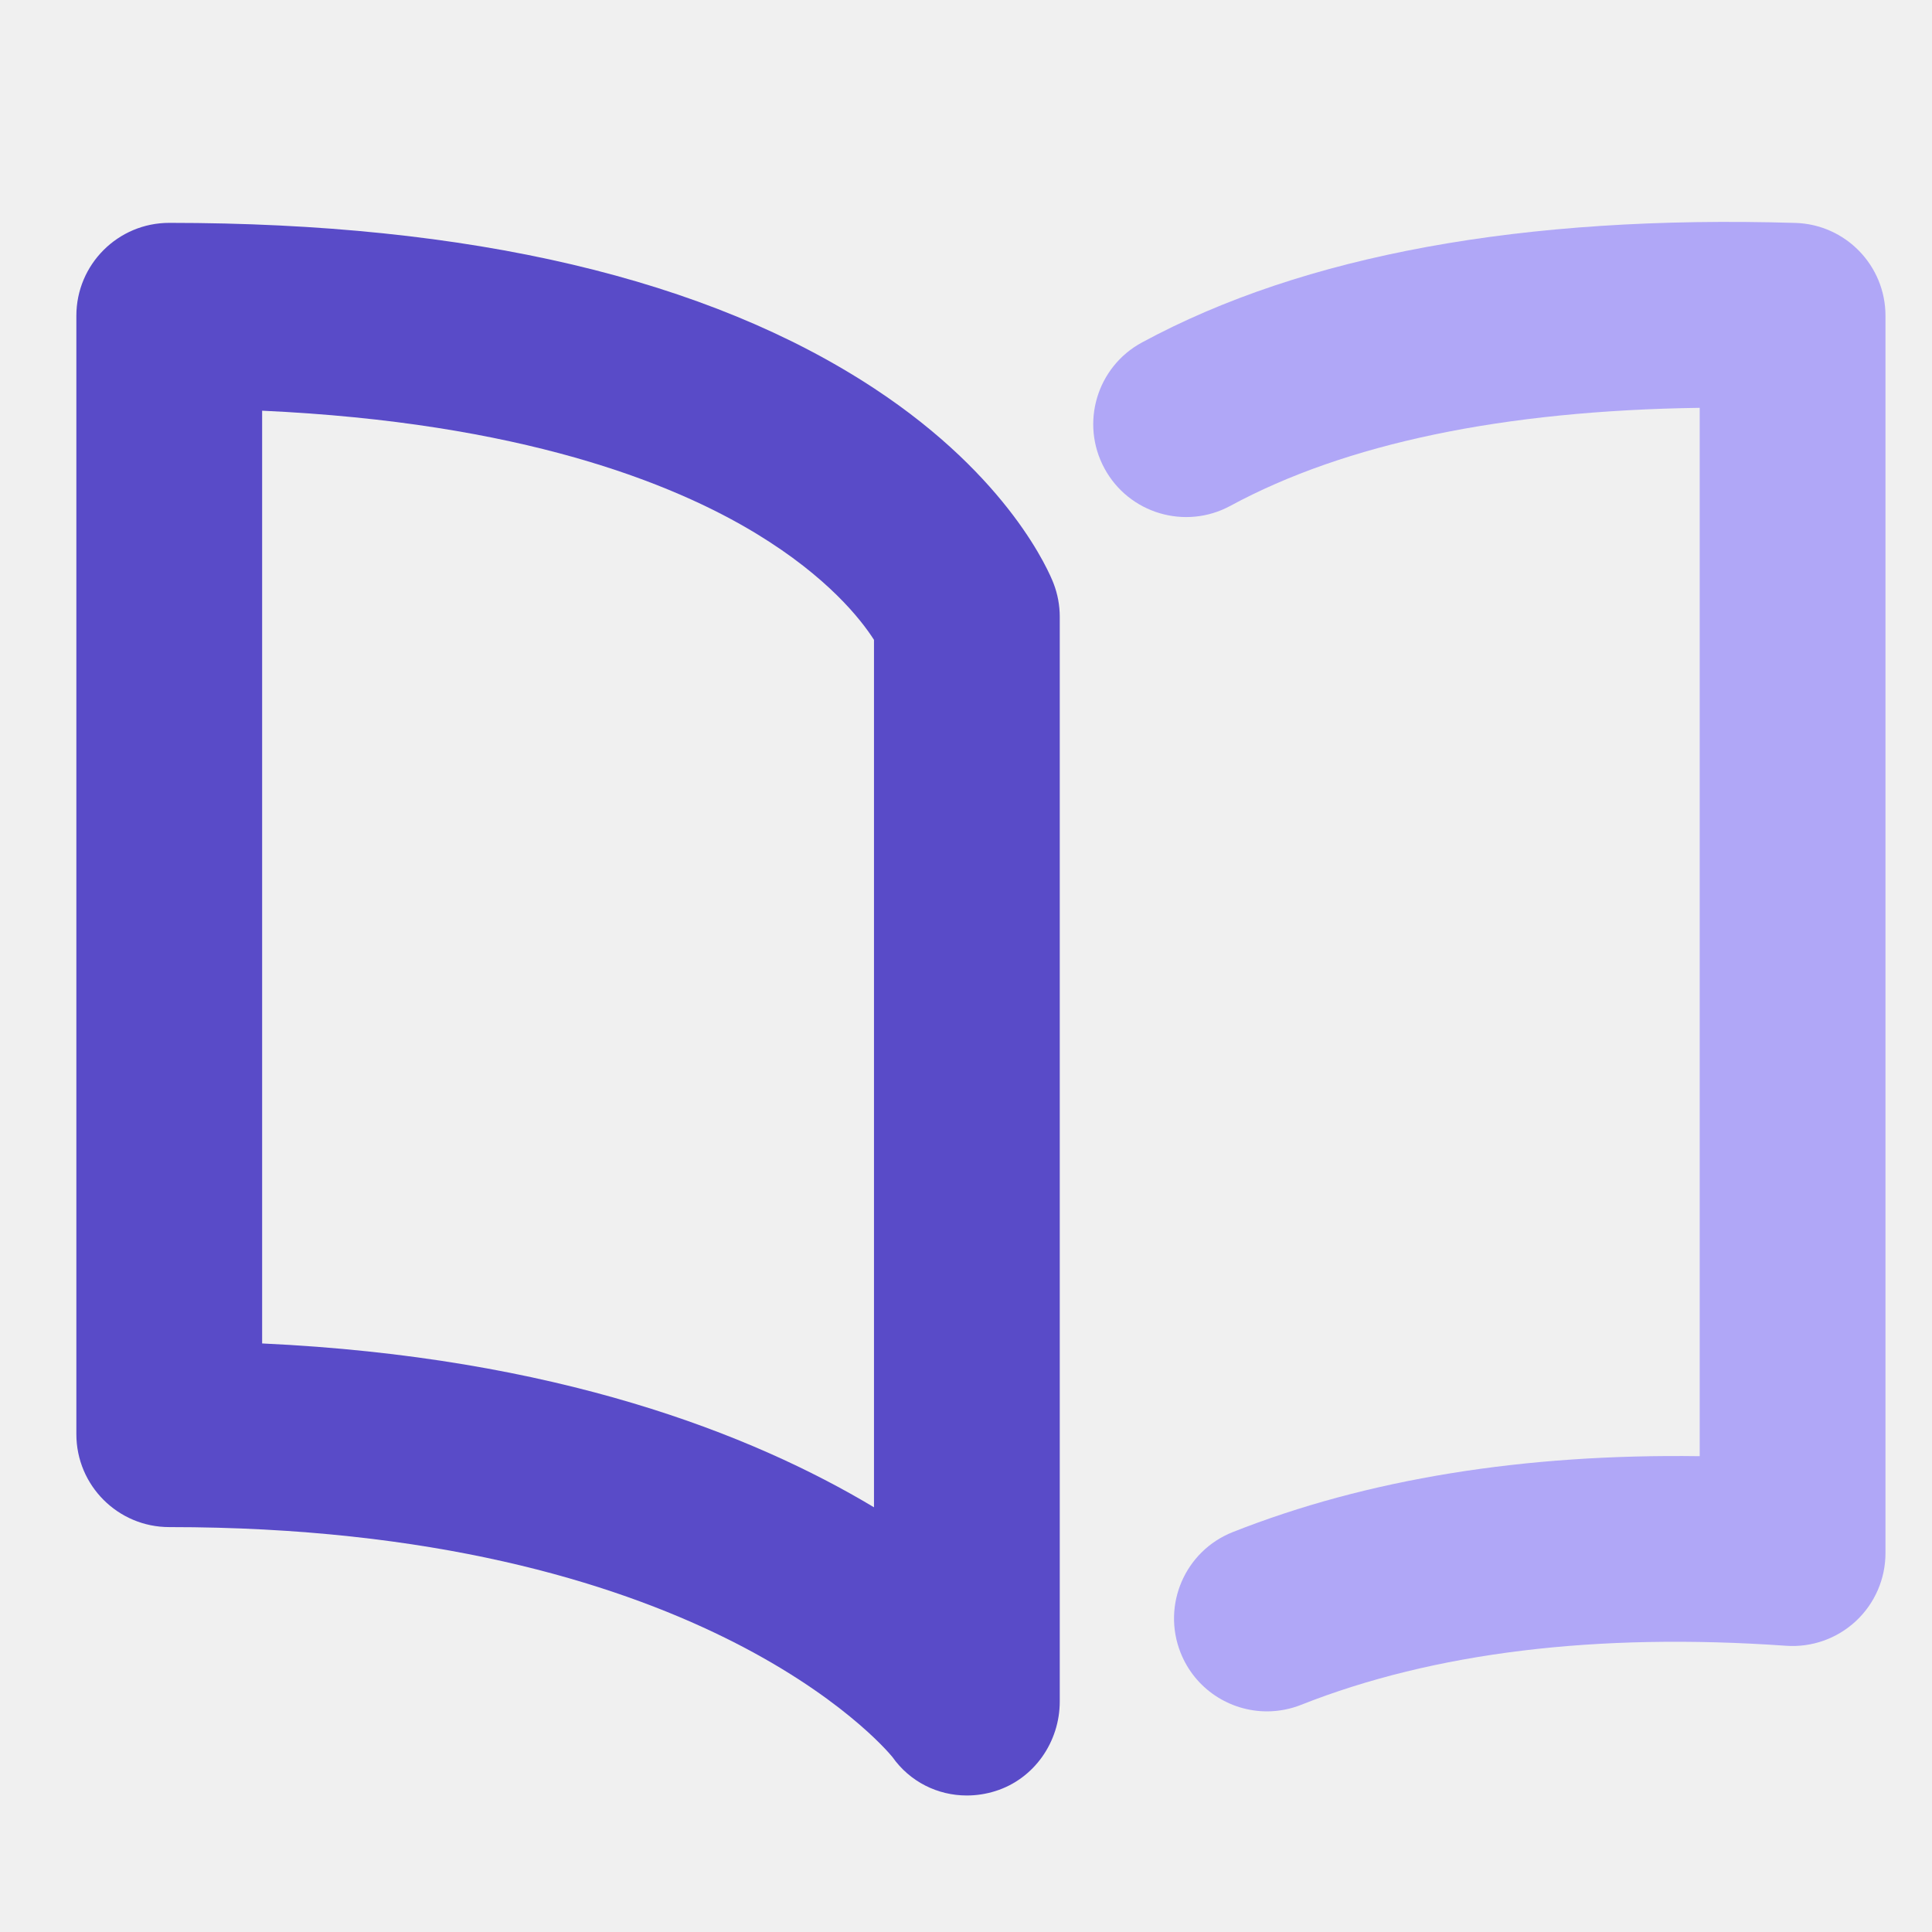
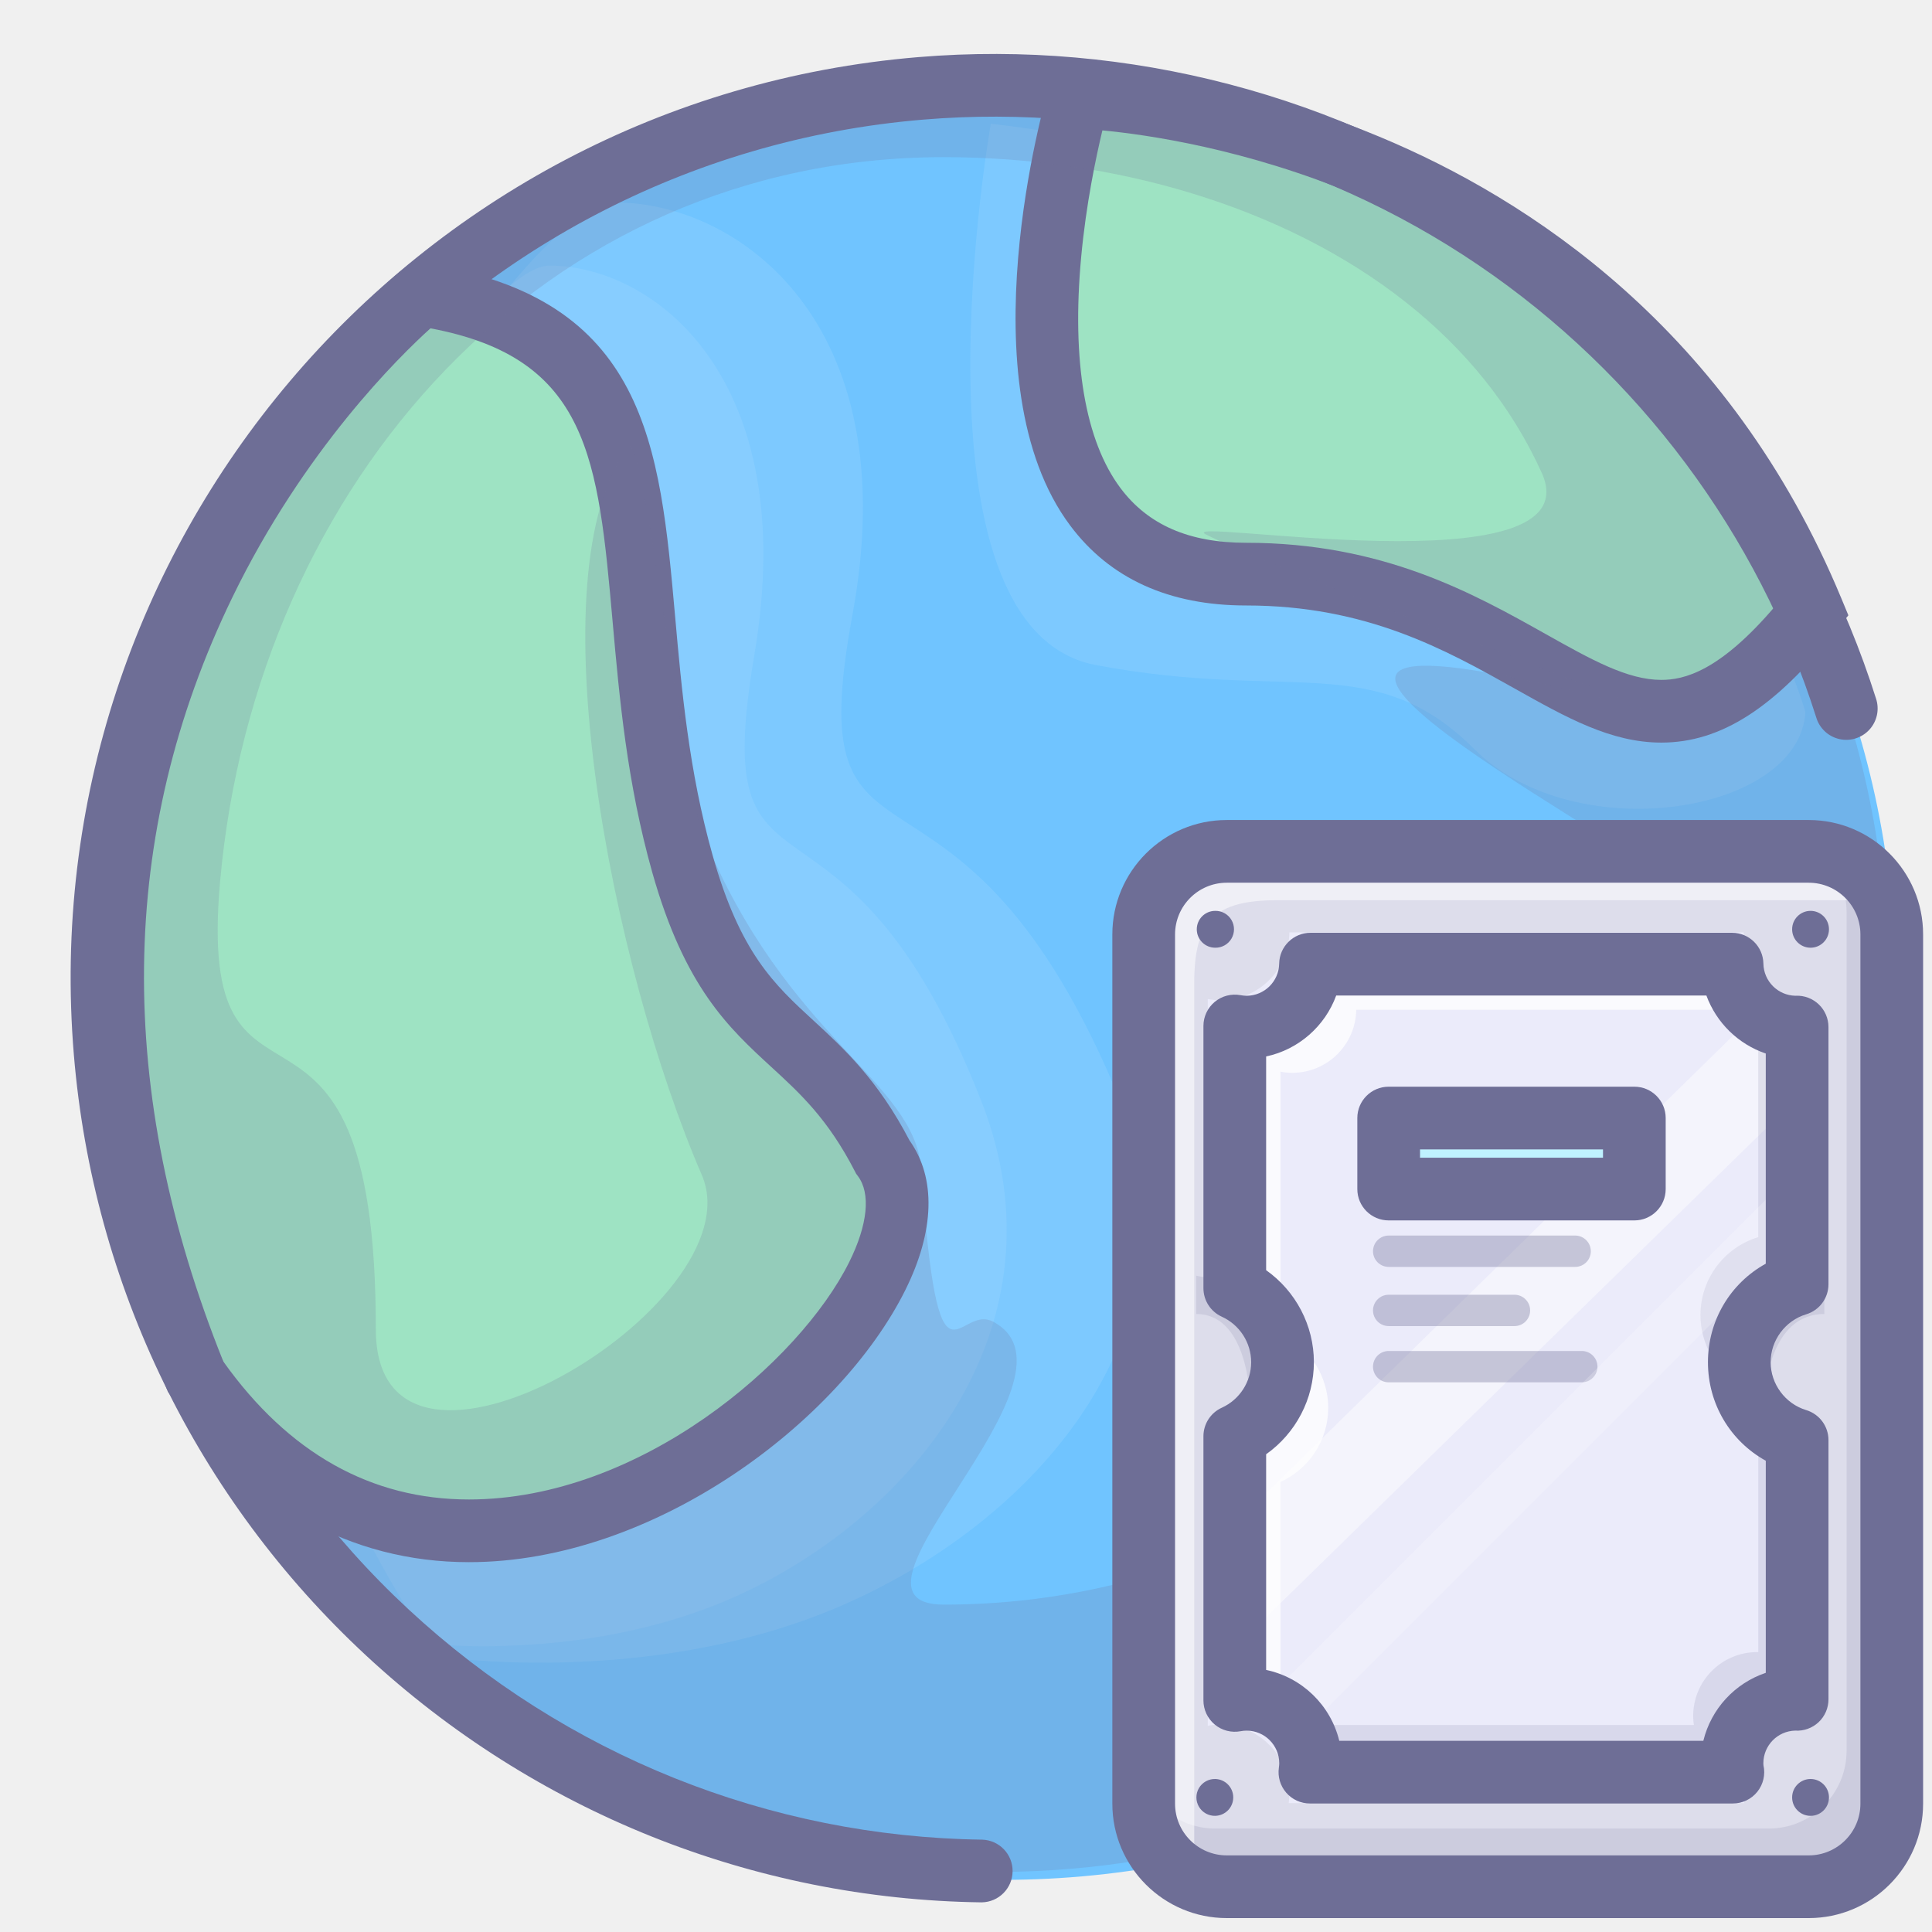
- <svg xmlns="http://www.w3.org/2000/svg" t="1641237155437" class="icon" viewBox="0 0 1024 1024" version="1.1" p-id="1356" width="200" height="200">
+ <svg xmlns="http://www.w3.org/2000/svg" t="1644302447620" class="icon" viewBox="0 0 1024 1024" version="1.1" p-id="1713" width="200" height="200">
  <defs>
    <style type="text/css" />
  </defs>
-   <path d="M671.516 907.059c-19.61 0.004-38.144-11.792-45.796-31.134-10-25.281 2.387-53.886 27.672-63.89 71.026-28.093 154.116-41.547 247.485-40.227V216.159c-104.129 1.453-187.652 18.877-248.773 51.956-23.899 12.934-53.784 4.049-66.725-19.862-12.942-23.914-4.045-53.788 19.866-66.729 85.665-46.36 202.153-67.675 346.34-63.374 26.604 0.796 47.758 22.591 47.758 49.211V823.178a49.231 49.231 0 0 1-52.681 49.113c-100.265-7.054-186.726 3.486-257.052 31.307a49.176 49.176 0 0 1-18.093 3.462z" fill="#B0A7F7" p-id="1357" />
-   <path d="M512.441 951.647c-15.443 0-30.161-7.227-39.456-20.413-4.923-6.01-103.889-121.844-383.279-121.844-27.187 0-49.231-22.044-49.231-49.231V167.353c0-27.191 22.044-49.231 49.231-49.231 159.547 0 285.338 29.574 373.874 87.899 71.641 47.195 92.644 97.56 94.807 103.144 2.186 5.664 3.308 11.678 3.308 17.747v574.893c0 21.52-13.6 41.074-34.135 47.506a50.464 50.464 0 0 1-15.12 2.336z m-373.504-239.592c155.853 7.223 259.69 48.112 324.297 86.843V339.133c-6.92-10.823-24.493-33.229-62.137-56.155-44.623-27.179-125.219-59.041-262.16-65.3v494.375z" fill="#594BC8" p-id="1358" />
+   <path d="M531.424 523.116m-473.244 0a473.244 473.244 0 1 0 946.488 0 473.244 473.244 0 1 0-946.488 0Z" fill="#70C4FF" p-id="1714" />
+   <path d="M525.155 65.57s-47.351 267.421 55.717 286.924c103.067 19.499 147.643-8.358 200.564 44.572s171.852 34.598 175.499-19.503c0 0.004-72.432-270.208-431.779-311.993zM232.225 877.994s109.31 16.628 209.707-25.252c106.332-44.36 202.657-150.692 148.507-277.187-85.155-198.911-167.511-93.667-138.608-249.817 28.895-156.15-61.889-218.384-125.216-218.384s-339.67 412.892-94.39 770.64z" fill="#A3D9FF" opacity=".26" p-id="1715" />
+   <path d="M209.27 869.437s94.838 15.718 181.946-23.881c92.259-41.938 175.831-142.504 128.851-262.088C446.173 395.391 374.725 494.911 399.798 347.268c25.069-147.643-53.71-206.487-108.642-206.487-54.944 0-294.708 390.398-81.886 728.656z" fill="#A3D9FF" opacity=".26" p-id="1716" />
+   <path d="M223.194 156.32c150.301 23.063 96.147 151.452 138.529 301.566 27.499 97.389 69.013 83.162 106.199 155.382 56.797 75.103-217.283 325.929-364.237 116.397-145.653-359.663 119.508-573.345 119.508-573.345z" fill="#9EE3C3" p-id="1717" />
+   <path d="M248.529 827.981c-62.924 0-117.714-30.702-158.447-88.778l-1.088-1.549-0.71-1.753c-77.541-191.471-39.749-342.279 5.608-435.078 49.141-100.546 116.052-155.166 118.877-157.442l5.703-4.594 7.24 1.113C342.79 157.862 349.76 236.163 357.835 326.831c3.423 38.432 7.298 81.994 19.877 126.537 14.647 51.882 32.691 68.461 53.581 87.664 15.93 14.638 33.962 31.213 50.79 63.455 14.123 19.852 13.347 47.932-2.251 79.286-34.502 69.354-132.747 144.208-231.303 144.208z m-130.159-106.328c34.565 48.505 78.347 73.101 130.155 73.101 90.68 0 175.32-73.047 201.552-125.777 9.87-19.835 11.54-36.488 4.586-45.681l-0.864-1.142-0.656-1.275c-14.294-27.761-28.891-41.174-44.343-55.372-22.552-20.724-45.868-42.154-63.077-103.1-13.417-47.533-17.442-92.74-20.994-132.622-7.718-86.684-12.466-139.971-96.579-155.764-16.512 14.913-67.073 64.427-105.036 142.683-60.768 125.286-62.367 261.514-4.744 404.949z" fill="#6E6E96" p-id="1718" />
+   <path d="M571.671 51.596s-74.143 252.708 88.782 252.708c165.55 0 196.584 149.869 300.125 19.162-110.407-265.963-388.907-271.87-388.907-271.87z" fill="#9EE3C3" p-id="1719" />
+   <path d="M880.532 393.592h-0.017c-26.664-0.004-50.229-13.23-77.512-28.542-36.862-20.687-78.642-44.131-142.546-44.131-40.812 0-72.162-14.231-93.181-42.304-56.489-75.439-13.409-225.35-11.544-231.697l3.577-12.204 12.719 0.27c2.97 0.062 73.74 1.952 159.083 37.473 79.008 32.882 185.614 102.016 244.82 244.641l3.747 9.026-6.069 7.66c-32.77 41.361-61.478 59.808-93.077 59.808zM584.291 69.117c-3.431 14.298-8.644 39.101-11.236 67.015-5.122 55.177 2.085 97.567 20.844 122.595 14.605 19.486 36.376 28.961 66.554 28.961 72.598 0 120.397 26.826 158.809 48.381 24.18 13.571 43.276 24.284 61.258 24.288h0.008c11.918 0 30.905-4.295 60.818-39.62-44.405-100.974-119.002-173.991-221.857-217.126-59.148-24.799-111.716-32.28-135.198-34.494z" fill="#6E6E96" p-id="1720" />
+   <path d="M527.245 45.693C265.88 45.693 58.18 257.572 58.18 518.937s207.7 473.244 469.065 473.244c261.361 0 473.244-211.879 473.244-473.244S788.606 45.693 527.245 45.693z m341.847 527.016c-16.703 58.329-117.519 40.31-157.571 83.685-32.588 35.296-1.059 135.098-44.8 156.204-50.346 24.284-106.801 37.888-166.444 37.888-66.047 0 80.54-120.493 26.274-149.882-19.303-10.472-29.215 47.164-38.303-80.835-3.344-47.002-70.97-68.801-115.251-176.413-11.124-27.03-31.906-217.346-40.056-206.483-50.138 66.862-8.358 276.385 39.005 385.812 29.929 69.159-172.749 189.381-172.749 81.915 0-212.835-96.064-87.486-82.514-237.717 19.033-210.99 171.744-383.59 383.598-383.59 89.376 0 180.255 25.704 245.148 77.134 30.689 24.309 55.563 54.383 71.726 90.194 28.363 62.857-198.391 22.46-177.775 32.774 42.046 21.044 256.471 99.254 233.787 93.085-295.888-80.407-11.307 68.374 10.705 90.402 36.708 36.717-5.151 72.216-14.78 105.825z" fill="#6E6E96" opacity=".2" p-id="1721" />
+   <path d="M520.341 1008.286h-0.228c-121.091-1.645-236.873-48.086-326.029-130.782-89.741-83.245-144.768-196.323-154.933-318.394-22.423-269.174 178.324-506.405 447.502-528.832 111.329-9.276 223.431 20.126 315.665 82.767 90.884 61.727 159.074 153.08 192.015 257.227a16.616 16.616 0 1 1-31.682 10.019c-30.702-97.061-94.269-182.208-179.005-239.756-85.961-58.388-190.453-85.791-294.235-77.142C238.497 84.296 51.363 305.434 72.27 556.347c9.475 113.797 60.764 219.198 144.415 296.789 83.112 77.093 191.031 120.389 303.876 121.918a16.62 16.62 0 0 1-0.22 33.231z" fill="#6E6E96" p-id="1722" />
+   <path d="M1002.67 495.256c0-24.209-19.814-44.015-44.023-44.015h-308.45c-24.205 0-44.015 19.806-44.015 44.015v460.749c0 24.205 19.81 44.007 44.015 44.007h308.45c24.209 0 44.023-19.802 44.023-44.007V495.256z" fill="#DDDDEB" p-id="1723" />
+   <path d="M949.35 439.547H640.909c-24.209 0-44.019 19.81-44.019 44.019V944.311c0 24.209 19.806 44.011 44.019 44.011h308.449c24.205 0 44.015-19.806 44.015-44.011V483.558c0-24.209-19.806-44.011-44.023-44.011z m29.377 488.443c0 22.643-18.531 41.178-41.174 41.178h-293.537c-22.643 0-41.17-18.531-41.17-41.178V483.483c0-22.639 18.526-41.17 41.17-41.17h293.537c22.643 0 41.174 18.526 41.174 41.17v444.507z" fill="#6E6E96" opacity=".15" p-id="1724" />
+   <path d="M632.962 981.879V521.143c0-33.227 10.792-44.019 44.015-44.019h308.445c5.998 0 11.714 1.221 16.94 3.415-6.663-15.856-22.385-27.079-40.605-27.079l-308.458 2.409c-11.336 0-44.007 17.392-44.007 41.602v460.741c0 18.219 11.211 33.933 27.084 40.592a43.417 43.417 0 0 1-3.415-16.923z" fill="#FFFFFF" opacity=".54" p-id="1725" />
+   <path d="M928.302 721.536c0-20.994 13.92-38.715 33.024-44.493v-146.933c-0.224 0-0.432 0.033-0.648 0.033a36.517 36.517 0 0 1-36.513-35.981h-240.761c-0.299 19.918-16.524 35.981-36.517 35.981-2.31 0-4.565-0.249-6.758-0.652v149.749c16.072 7.328 27.279 23.49 27.279 42.312 0 18.813-11.207 34.98-27.279 42.299v150.87a36.621 36.621 0 0 1 6.758-0.648 36.538 36.538 0 0 1 36.542 36.542c0 1.724-0.162 3.41-0.395 5.076h241.488a37.809 37.809 0 0 1-0.39-5.076 36.542 36.542 0 0 1 36.538-36.542c0.22 0 0.436 0.037 0.656 0.042v-148.067c-19.112-5.795-33.024-23.524-33.024-44.513z" fill="#EBEBFA" p-id="1726" />
+   <path d="M958.646 1016.627h-308.45c-33.431 0-60.631-27.196-60.631-60.622V495.256c0-33.431 27.2-60.631 60.631-60.631h308.45c33.435 0 60.639 27.2 60.639 60.631v460.749c0 33.427-27.204 60.622-60.639 60.622zM650.201 467.856a27.433 27.433 0 0 0-27.399 27.399v460.749a27.424 27.424 0 0 0 27.399 27.391h308.449c15.112 0 27.408-12.287 27.408-27.391V495.256a27.437 27.437 0 0 0-27.408-27.399h-308.449z" fill="#6E6E96" p-id="1727" />
+   <path d="M644.082 482.781a9.762 9.762 0 1 0 0 19.528 9.766 9.766 0 1 0 0-19.528z m315.549 0a9.762 9.762 0 1 0 0 19.528 9.762 9.762 0 1 0 0-19.528zM644.082 942.903a9.766 9.766 0 1 0 0 19.528 9.766 9.766 0 0 0 0-19.528z m315.549 0a9.766 9.766 0 1 0 0 19.532 9.766 9.766 0 0 0 0-19.532z" fill="#6E6E96" p-id="1728" />
+   <path d="M934.923 747.07s-0.644-50.611 32.039-50.611v-20.292c-0.004 0.008-64.07 7.697-32.039 70.903zM662.837 747.07s0.586-50.611-28.787-50.611v-20.292c0 0.008 57.561 7.697 28.787 70.903z" fill="#6E6E96" opacity=".15" p-id="1729" />
+   <path d="M654.459 873.383l281.977-275.708v-66.268l-281.2 275.534z" fill="#FFFFFF" opacity=".44" p-id="1730" />
+   <path d="M957.292 549.784a33.697 33.697 0 0 1-12.591-2.438 33.996 33.996 0 0 0 13.193 15.922v-13.513c-0.195 0.004-0.399 0.029-0.602 0.029z m0.606 226.027v-7.136a43.84 43.84 0 0 1-7.095-2.887 42.661 42.661 0 0 0 7.095 10.023z m-277.457-67.962a42.81 42.81 0 0 1 4.711 19.536c0 17.459-10.389 32.463-25.306 39.25v140.004a34.311 34.311 0 0 1 6.277-0.606c4.436 0 8.661 0.881 12.549 2.43v-123.01c14.917-6.788 25.306-21.787 25.306-39.242 0-16.753-9.583-31.229-23.536-38.361z m19.561-191.45a33.884 33.884 0 0 1-33.879 33.385 33.987 33.987 0 0 1-6.277-0.602v138.957a43.363 43.363 0 0 1 18.826 16.57V568.007c2.031 0.382 4.129 0.606 6.277 0.606 18.551 0 33.601-14.9 33.879-33.389h210.633a33.838 33.838 0 0 1-6.056-18.826h-223.402z m-2.422 410.923c1.562 3.896 2.451 8.158 2.451 12.628 0 1.599-0.154 3.169-0.37 4.706h16.084a34.012 34.012 0 0 0-18.165-17.334z" fill="#FFFFFF" opacity=".75" p-id="1731" />
+   <path d="M916.035 515.734a33.771 33.771 0 0 1-3.689-14.817h-11.166a33.938 33.938 0 0 0 14.854 14.817z m-267.259 153.23v3.697c1.479 0.673 2.904 1.458 4.299 2.285-1.271-2.114-2.7-4.121-4.299-5.982z m283.144 206.728c-0.199-0.017-0.403-0.046-0.594-0.046a33.908 33.908 0 0 0-33.917 33.913c0 1.608 0.154 3.169 0.37 4.711h-210.384c1.009 3.219 1.566 6.646 1.566 10.19 0 1.603-0.158 3.174-0.366 4.711h224.083a34.482 34.482 0 0 1-0.361-4.711 33.908 33.908 0 0 1 33.908-33.904c0.208 0 0.411 0.025 0.606 0.033v-137.395a42.91 42.91 0 0 1-14.904-7.988v130.487h-0.008z m-283.144 1.109v14.356a33.954 33.954 0 0 1 6.277-0.606c5.512 0 10.713 1.354 15.32 3.689a33.987 33.987 0 0 0-21.596-17.438z m297.45-342.499a33.668 33.668 0 0 1-14.306-3.203v124.609c-17.721 5.359-30.635 21.816-30.635 41.29 0 15.743 8.441 29.505 21.048 37.028a42.744 42.744 0 0 1-6.152-22.124c0-19.478 12.915-35.931 30.648-41.29v-136.34c-0.204 0.004-0.403 0.029-0.602 0.029z" fill="#6E6E96" opacity=".15" p-id="1732" />
+   <path d="M736.029 592.582h130.209v37.643h-130.209z" fill="#BFF2FF" p-id="1733" />
+   <path d="M866.234 646.845h-130.209a16.616 16.616 0 0 1-16.616-16.616v-37.643a16.616 16.616 0 0 1 16.616-16.616h130.209a16.616 16.616 0 0 1 16.616 16.616v37.643a16.616 16.616 0 0 1-16.616 16.616z m-113.589-33.231h96.977v-4.411h-96.977v4.411z" fill="#6E6E96" p-id="1734" />
+   <path d="M834.864 671.486h-98.834a8.308 8.308 0 0 1 0-16.616h98.834a8.308 8.308 0 0 1 0 16.616zM802.7 702.86h-66.67a8.308 8.308 0 0 1 0-16.616h66.67a8.308 8.308 0 0 1 0 16.616zM838.382 732.665h-102.357a8.308 8.308 0 0 1 0-16.616h102.357a8.308 8.308 0 0 1 0 16.616z" fill="#6E6E96" opacity=".35" p-id="1735" />
+   <path d="M673.081 898.676l279.434-279.426v36.862l-266.495 266.491z" fill="#FFFFFF" opacity=".2" p-id="1736" />
+   <path d="M918.449 955.888h-224.171a16.616 16.616 0 0 1-16.458-18.917c0.137-0.984 0.208-1.778 0.208-2.413a17.314 17.314 0 0 0-17.297-17.293c-0.997 0-2.064 0.104-3.178 0.316a16.628 16.628 0 0 1-13.695-3.527 16.632 16.632 0 0 1-6.015-12.798V761.248a16.616 16.616 0 0 1 9.733-15.124 26.585 26.585 0 0 0 15.577-24.126 26.602 26.602 0 0 0-15.581-24.126 16.624 16.624 0 0 1-9.728-15.124V543.79c0-4.935 2.193-9.616 5.99-12.777a16.641 16.641 0 0 1 13.658-3.556c1.159 0.216 2.251 0.324 3.236 0.324a17.338 17.338 0 0 0 17.264-17.014 16.616 16.616 0 0 1 16.616-16.371h223.415a16.616 16.616 0 0 1 16.616 16.366 17.343 17.343 0 0 0 16.936 17.014l0.295-0.017a16.607 16.607 0 0 1 17.255 16.603v136.344a16.616 16.616 0 0 1-11.81 15.905c-11.091 3.352-18.838 13.783-18.838 25.372 0 11.594 7.751 22.041 18.855 25.401a16.616 16.616 0 0 1 11.801 15.901v137.395a16.607 16.607 0 0 1-17.716 16.578 17.314 17.314 0 0 0-16.798 17.284c0 0.332 0.017 0.698 0.054 1.105a16.612 16.612 0 0 1-16.221 20.238z m-208.606-33.231h192.962a50.719 50.719 0 0 1 33.098-36.023v-112.409c-18.738-10.36-30.656-30.058-30.656-52.231 0-22.169 11.913-41.859 30.648-52.211v-111.392a51.077 51.077 0 0 1-31.474-30.756h-196.202c-5.919 16.25-19.989 28.683-37.14 32.305v113.282c15.652 11.074 25.31 29.227 25.31 48.78 0 19.557-9.654 37.709-25.31 48.78v114.316a50.699 50.699 0 0 1 38.764 37.56z" fill="#6E6E96" p-id="1737" />
</svg>
